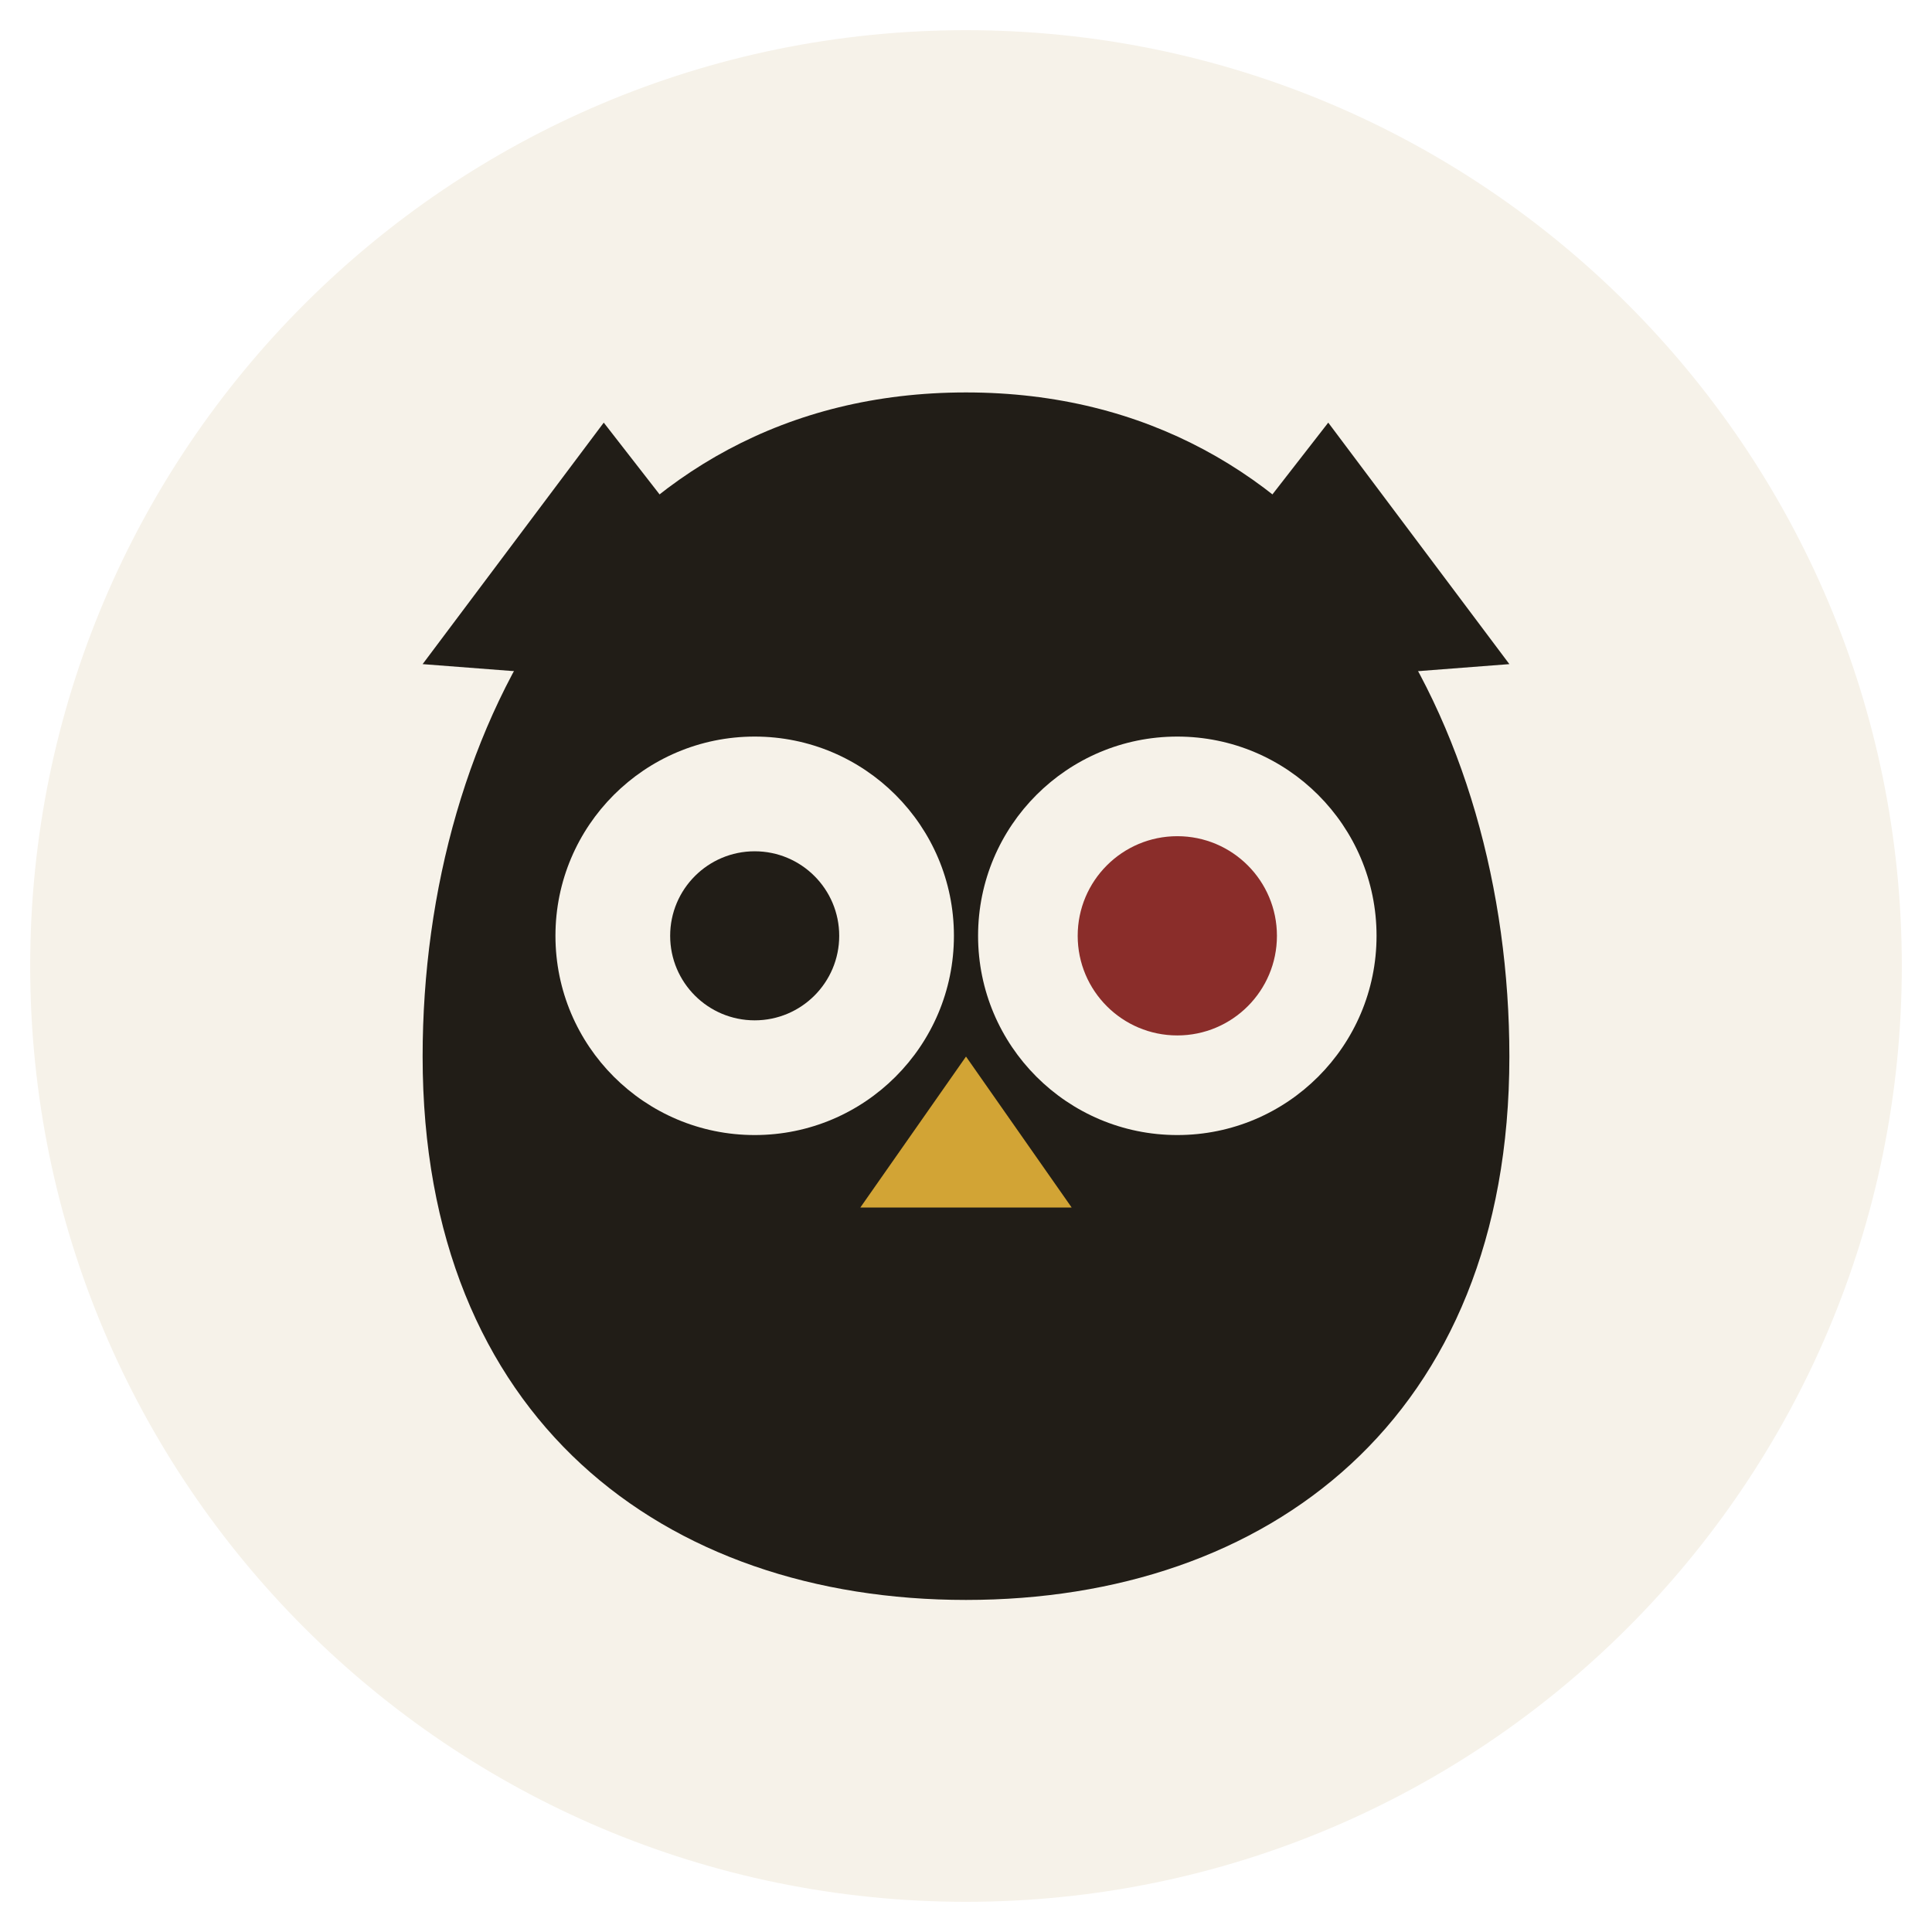
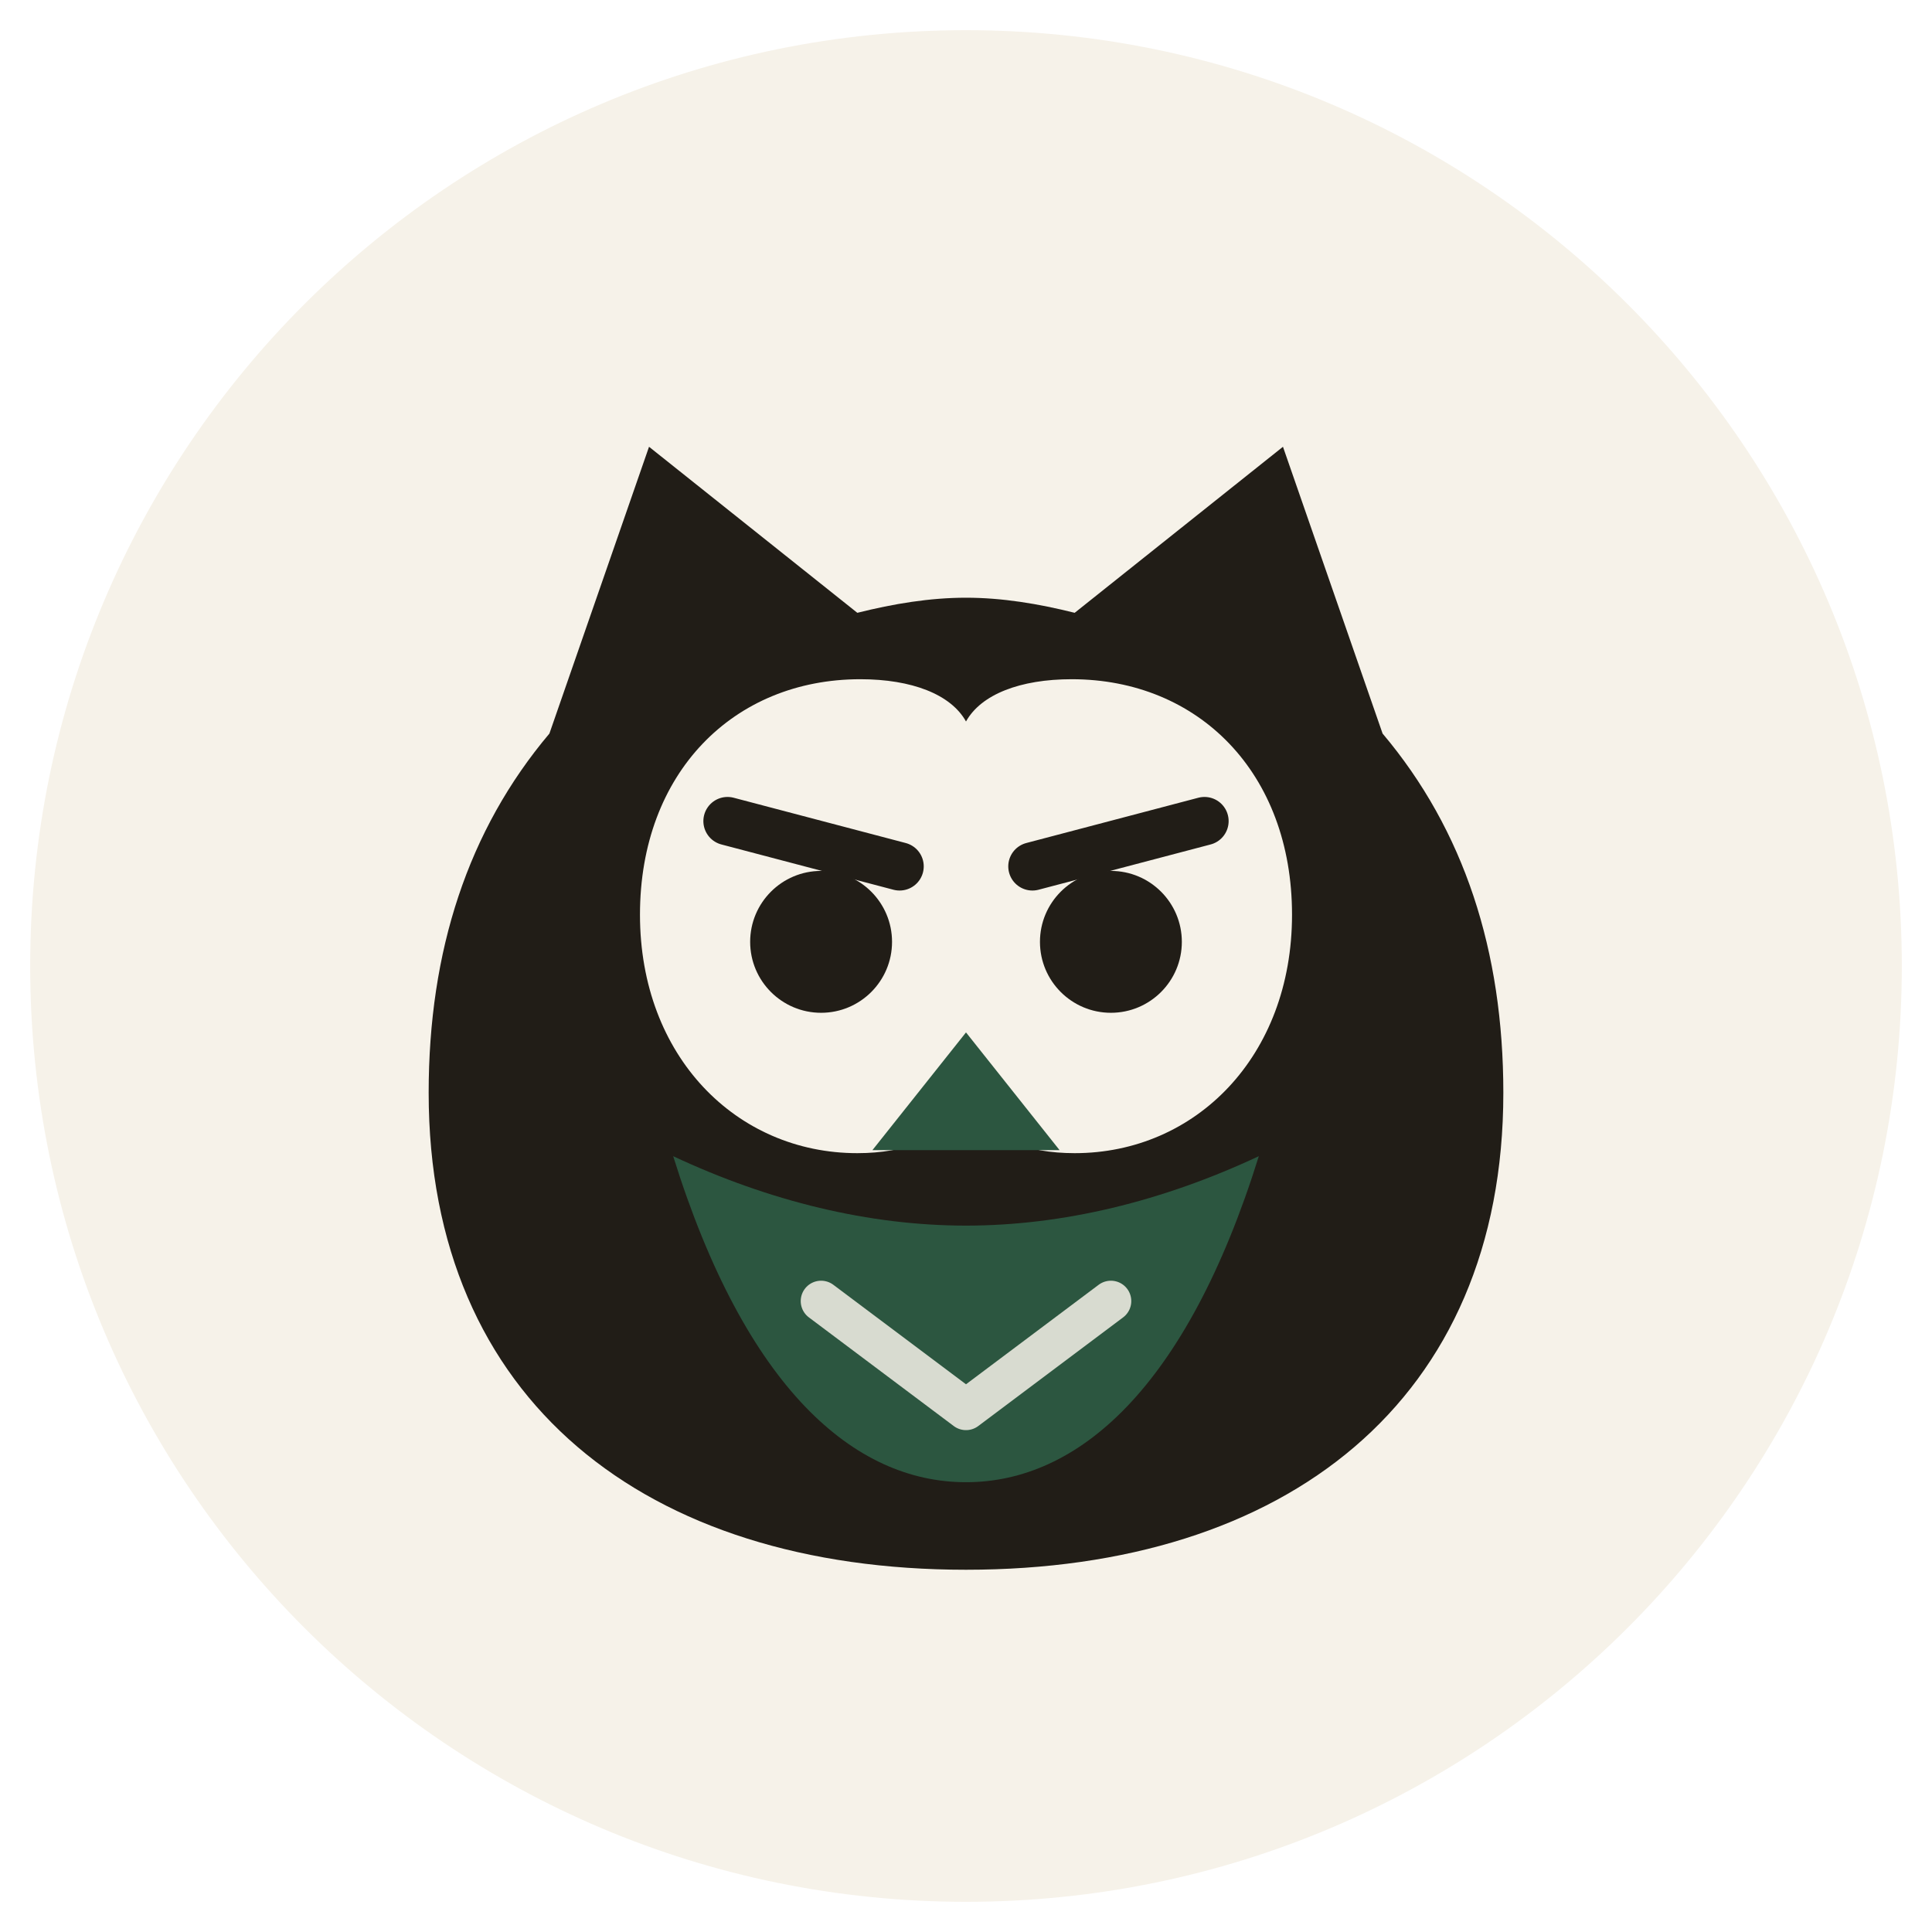
<svg xmlns="http://www.w3.org/2000/svg" viewBox="0 0 64 64" width="64" height="64" role="img" aria-label="Bidframe">
  <circle cx="32" cy="32" r="31" fill="#f6f2e9" />
-   <path d="M20 14L27 23L14 22Z" fill="#211d17" />
-   <path d="M44 14L37 23L50 22Z" fill="#211d17" />
-   <path d="M32 13C20 13 14 24 14 35C14 47 22 53 32 53C42 53 50 47 50 35C50 24 44 13 32 13Z" fill="#211d17" />
-   <circle cx="25" cy="31" r="6.6" fill="#f6f2e9" />
-   <circle cx="39" cy="31" r="6.6" fill="#f6f2e9" />
-   <circle cx="25" cy="31" r="2.8" fill="#211d17" />
-   <circle cx="39" cy="31" r="3.3" fill="#8a2d2a" />
-   <path d="M32 35L35.5 40H28.5Z" fill="#d2a435" />
+   <path d="M18.2 24.3L21.5 14.8L28.4 20.3C29.6 20 30.8 19.8 32 19.8C33.2 19.8 34.4 20 35.6 20.3L42.5 14.8L45.8 24.3C48.5 27.5 49.8 31.5 49.8 36.2C49.8 46.4 42.6 52 32 52C21.4 52 14.2 46.4 14.2 36.2C14.2 31.5 15.5 27.5 18.2 24.3Z" fill="#211d17" />
+   <path d="M21.2 30.3C21.2 25.6 24.3 22.5 28.5 22.5C30.2 22.5 31.5 23 32 23.9C32.5 23 33.8 22.5 35.5 22.5C39.7 22.5 42.8 25.6 42.8 30.3C42.8 35 39.6 38.2 35.6 38.2C34 38.2 32.8 37.7 32 36.8C31.2 37.7 30 38.2 28.4 38.2C24.4 38.2 21.2 35 21.2 30.3Z" fill="#f6f2e9" />
+   <path d="M22.3 38.3C24.7 46 28.3 49.1 32 49.1C35.7 49.1 39.3 46 41.7 38.3C38.5 39.8 35.2 40.6 32 40.6C28.8 40.6 25.5 39.8 22.3 38.3Z" fill="#2c5640" />
+   <path d="M24.1 27.2L29.8 28.7M39.9 27.2L34.2 28.7" fill="none" stroke="#211d17" stroke-width="1.6" stroke-linecap="round" />
+   <circle cx="27.2" cy="31.2" r="2.35" fill="#211d17" />
+   <circle cx="36.8" cy="31.2" r="2.35" fill="#211d17" />
+   <path d="M32 34.2L35.1 38.1H28.9Z" fill="#2c5640" />
+   <path d="M27.2 43.1L32 46.7L36.8 43.1" fill="none" stroke="#f6f2e9" stroke-width="1.35" stroke-linecap="round" stroke-linejoin="round" opacity="0.85" />
</svg>
